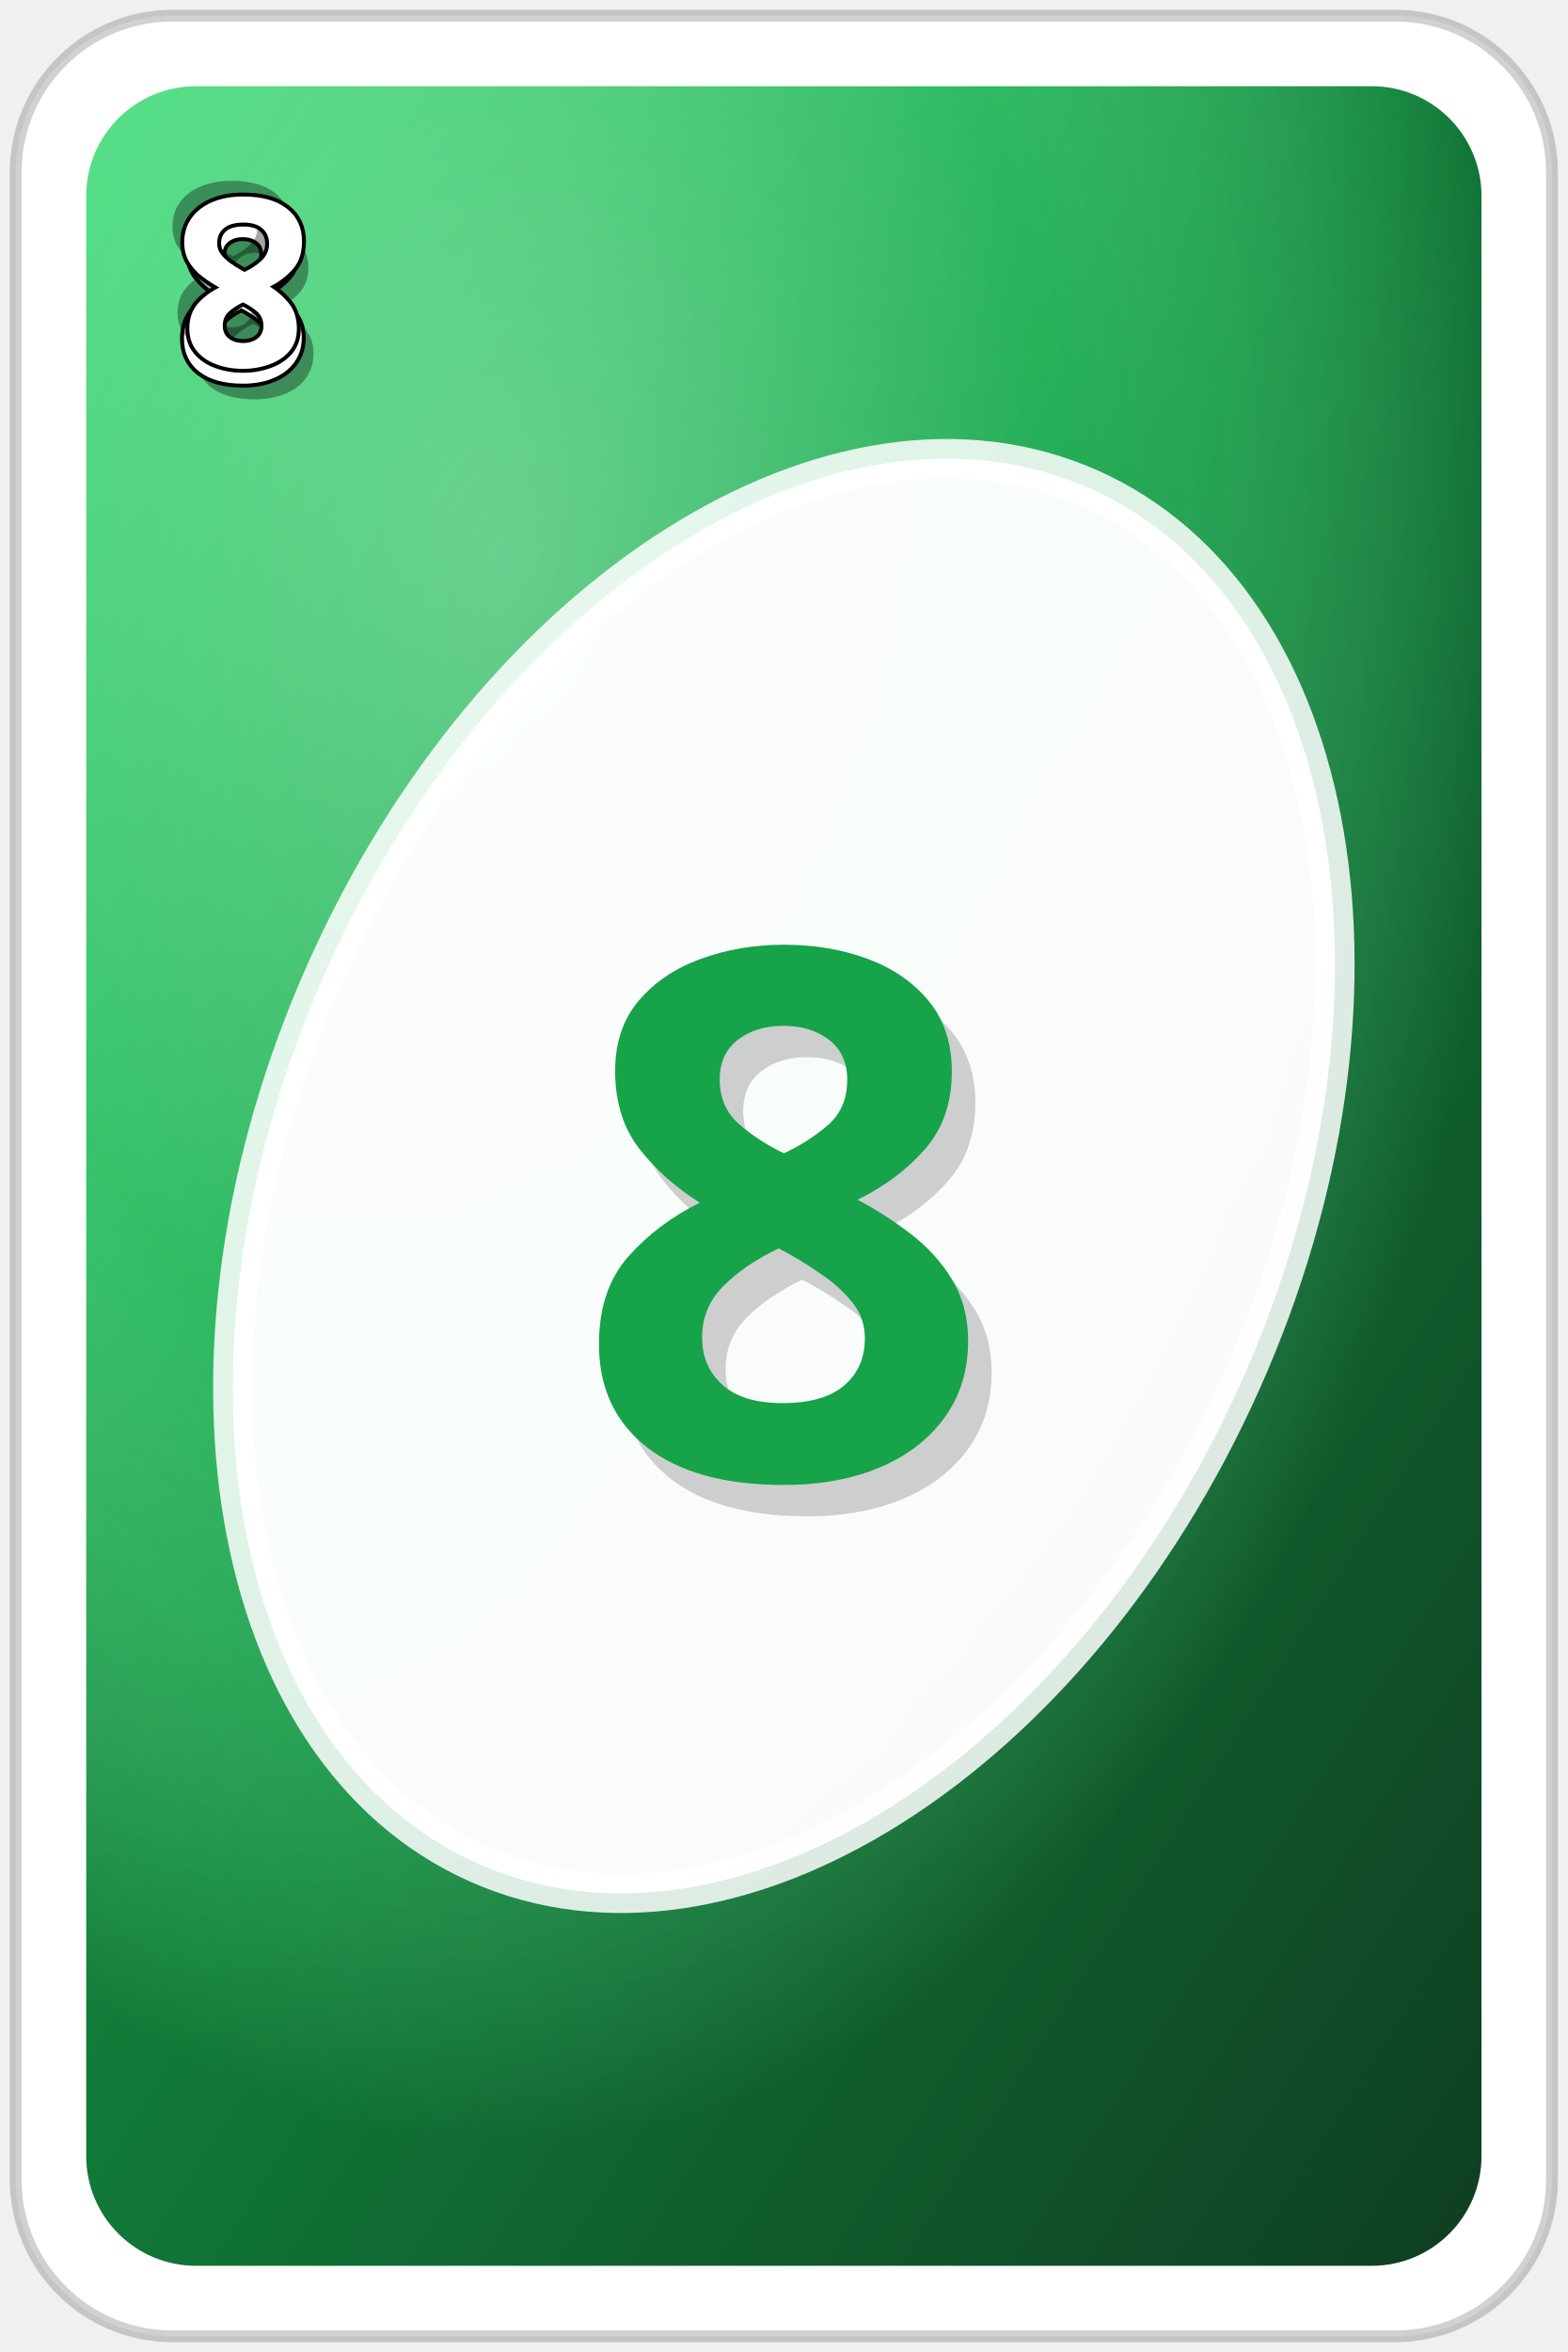
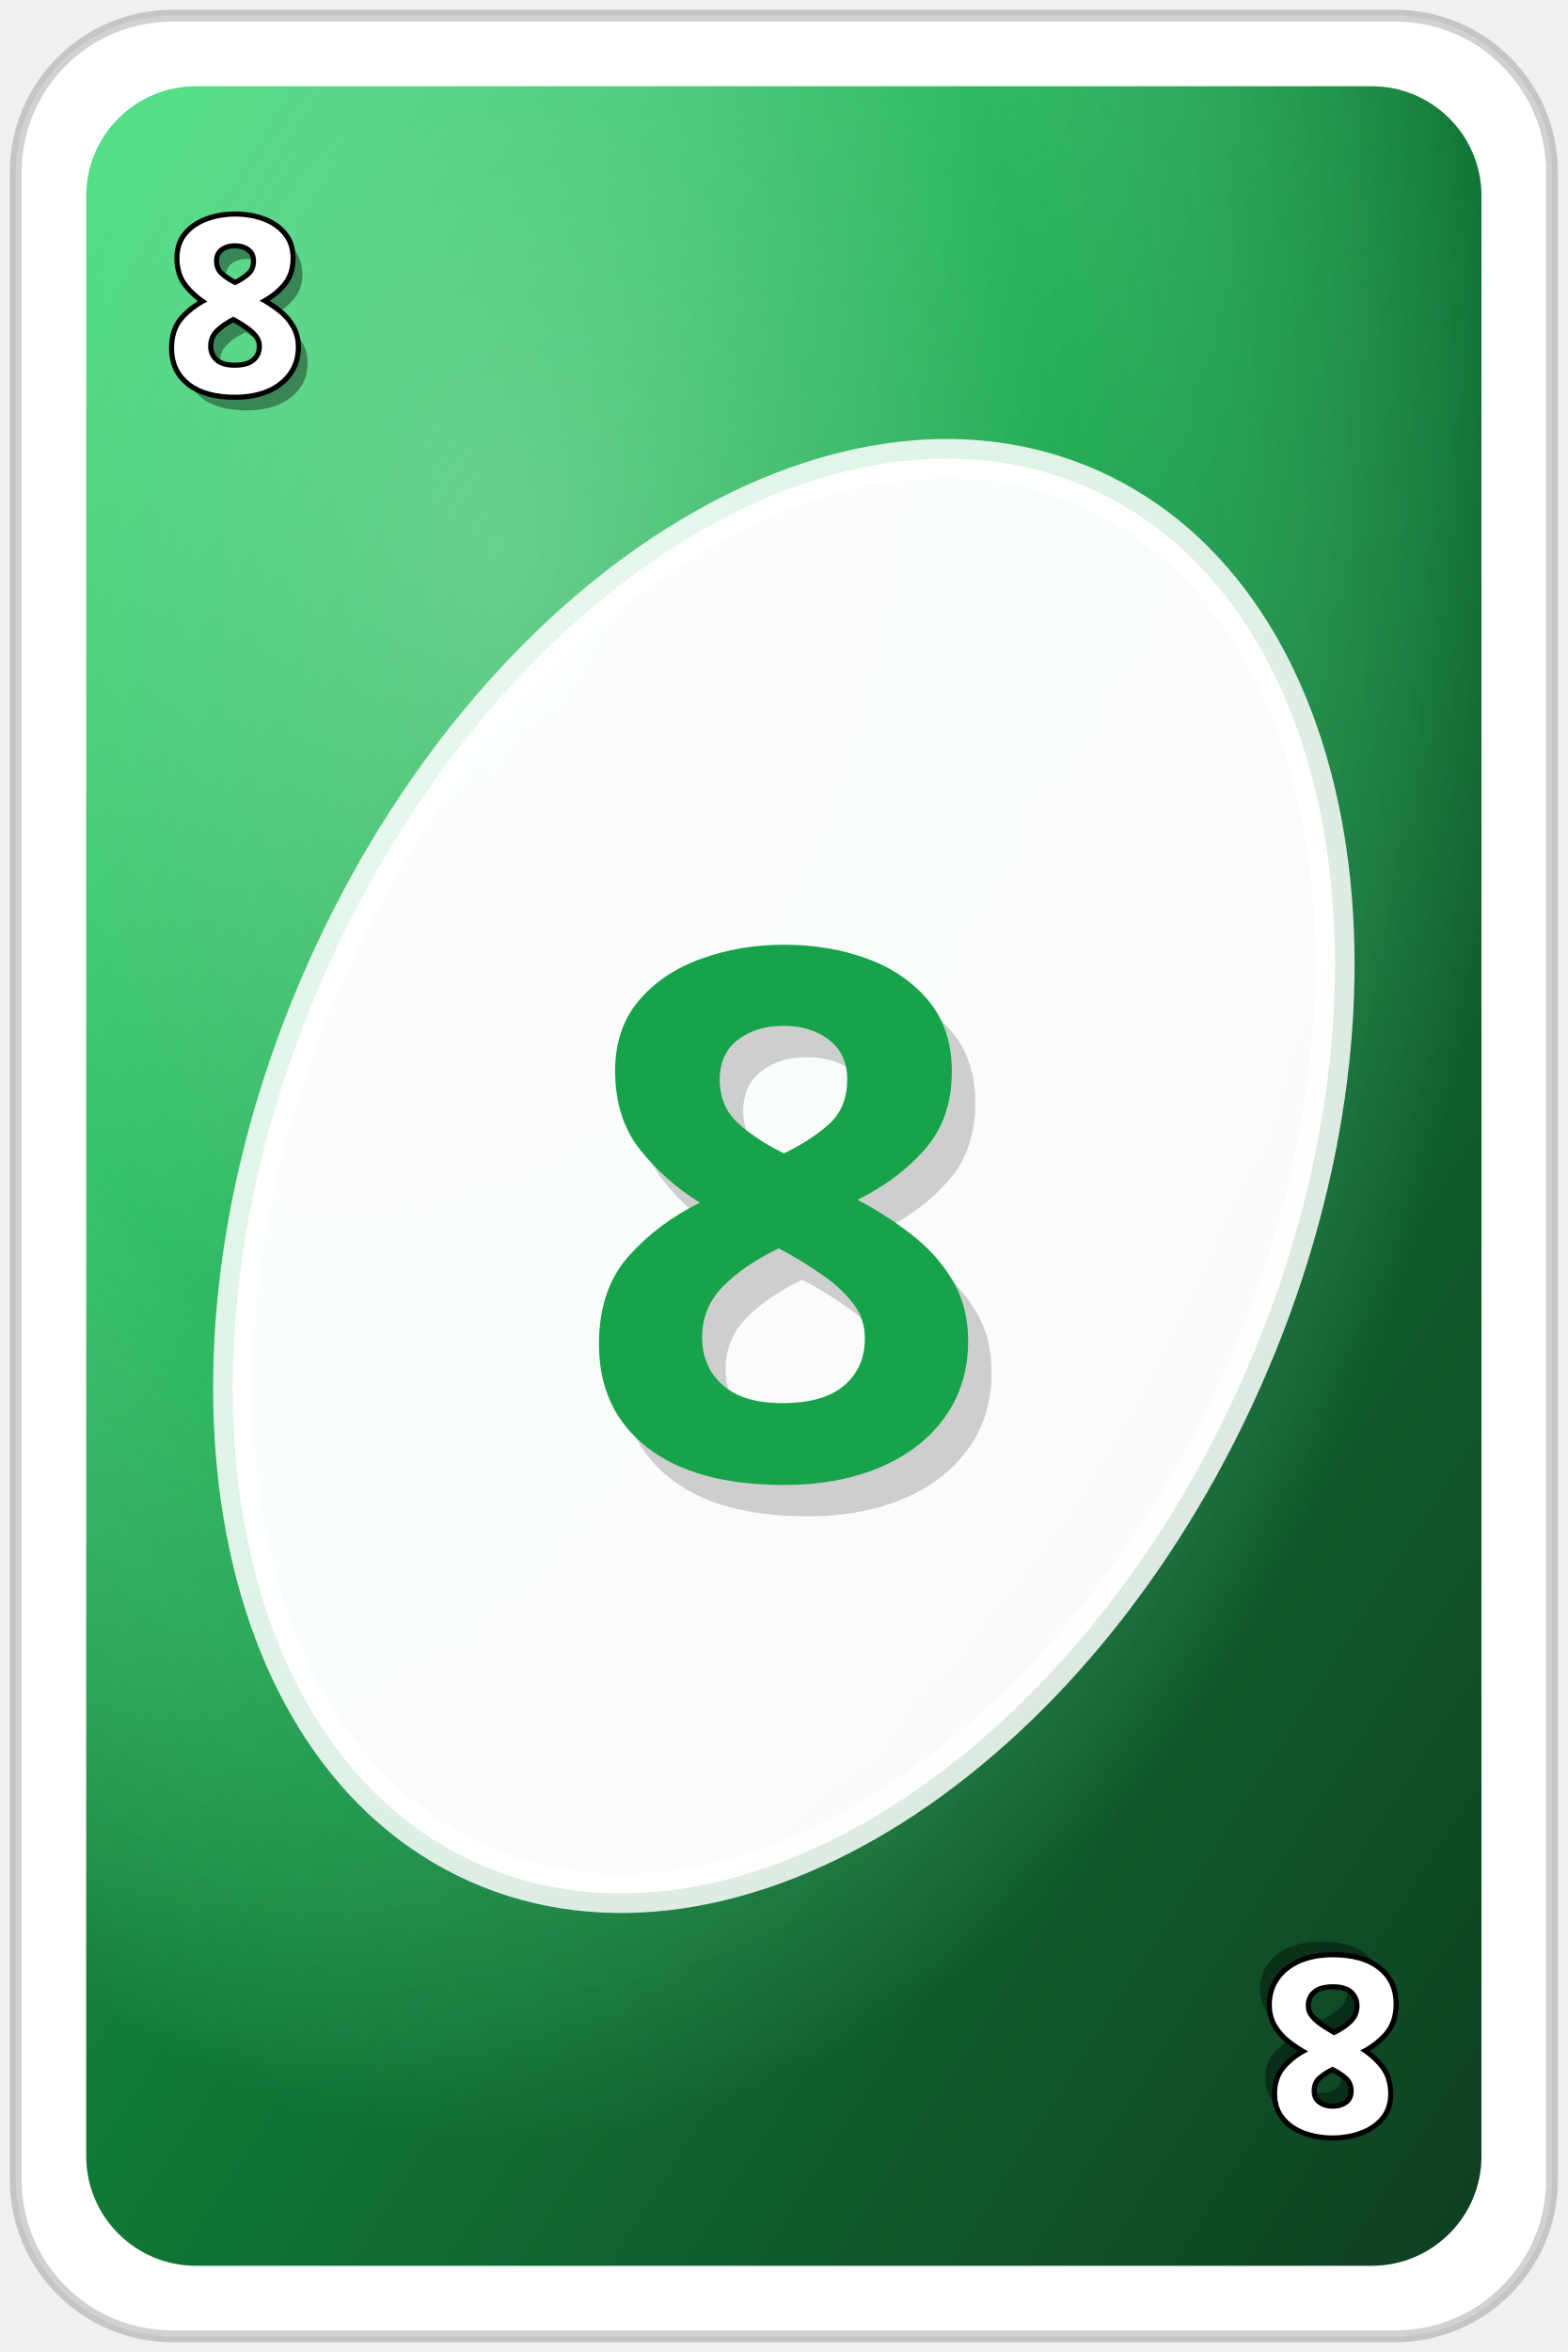
<svg xmlns="http://www.w3.org/2000/svg" viewBox="0 0 200 300" width="200" height="300">
  <defs>
    <linearGradient id="bgGrad" x1="0%" y1="0%" x2="100%" y2="100%">
      <stop offset="0%" stop-color="#4ADE80" />
      <stop offset="48%" stop-color="#16A34A" />
      <stop offset="100%" stop-color="#14532D" />
    </linearGradient>
    <radialGradient id="satinSheen" cx="30%" cy="22%" r="72%">
      <stop offset="0%" stop-color="rgba(255,255,255,0.28)" />
      <stop offset="55%" stop-color="rgba(255,255,255,0.04)" />
      <stop offset="100%" stop-color="rgba(0,0,0,0.26)" />
    </radialGradient>
    <clipPath id="wildClip">
      <ellipse cx="0" cy="0" rx="58" ry="88" />
    </clipPath>
  </defs>
  <rect x="2" y="2" width="196" height="296" rx="20" fill="#FFFFFF" stroke="rgba(0,0,0,0.18)" stroke-width="1.5" />
  <rect x="11" y="11" width="178" height="278" rx="14" fill="url(#bgGrad)" />
  <rect x="11" y="11" width="178" height="278" rx="14" fill="url(#satinSheen)" />
  <ellipse cx="100" cy="150" rx="64" ry="96" transform="rotate(24 100 150)" fill="rgba(255,255,255,0.97)" stroke="rgba(255,255,255,0.85)" stroke-width="5" />
-   <g>
-     <text x="103" y="156" text-anchor="middle" dominant-baseline="central" font-family="Outfit, Arial Black, sans-serif" font-weight="900" font-size="94" fill="rgba(0,0,0,0.18)">8</text>
-     <text x="100" y="152" text-anchor="middle" dominant-baseline="central" font-family="Outfit, Arial Black, sans-serif" font-weight="900" font-size="94" fill="#16A34A">8</text>
+   <text x="103" y="156" text-anchor="middle" dominant-baseline="central" font-family="Outfit, Arial Black, sans-serif" font-weight="900" font-size="94" fill="rgba(0,0,0,0.18)">8</text>
+   <text x="100" y="152" text-anchor="middle" dominant-baseline="central" font-family="Outfit, Arial Black, sans-serif" font-weight="900" font-size="94" fill="#16A34A">8</text>
+   <g transform="translate(30, 38)">
+     <text x="0" y="0" text-anchor="middle" dominant-baseline="central" font-family="Outfit, Arial Black, sans-serif" font-weight="900" font-size="31" fill="#000000" opacity="0.38" transform="translate(1.5, 2)">8</text>
+     <text x="0" y="0" text-anchor="middle" dominant-baseline="central" font-family="Outfit, Arial Black, sans-serif" font-weight="900" font-size="31" fill="#FFFFFF" stroke="#000000" stroke-width="1.3" paint-order="stroke">8</text>
  </g>
-   <text x="31" y="37" text-anchor="middle" dominant-baseline="central" font-family="Outfit, Arial Black, sans-serif" font-weight="900" font-size="30" fill="#000000" opacity="0.35" transform="translate(1.5, 2)">8</text>
-   <text x="31" y="37" text-anchor="middle" dominant-baseline="central" font-family="Outfit, Arial Black, sans-serif" font-weight="900" font-size="30" fill="#FFFFFF" stroke="#000000" stroke-width="1" paint-order="stroke">8</text>
-   <g transform="rotate(180 100 150)">
-     <text x="169" y="263" text-anchor="middle" dominant-baseline="central" font-family="Outfit, Arial Black, sans-serif" font-weight="900" font-size="30" fill="#000000" opacity="0.35" transform="translate(1.5, 2)">8</text>
-     <text x="169" y="263" text-anchor="middle" dominant-baseline="central" font-family="Outfit, Arial Black, sans-serif" font-weight="900" font-size="30" fill="#FFFFFF" stroke="#000000" stroke-width="1" paint-order="stroke">8</text>
+   <g transform="translate(170, 262) rotate(180)">
+     <text x="0" y="0" text-anchor="middle" dominant-baseline="central" font-family="Outfit, Arial Black, sans-serif" font-weight="900" font-size="31" fill="#000000" opacity="0.38" transform="translate(1.5, 2)">8</text>
+     <text x="0" y="0" text-anchor="middle" dominant-baseline="central" font-family="Outfit, Arial Black, sans-serif" font-weight="900" font-size="31" fill="#FFFFFF" stroke="#000000" stroke-width="1.3" paint-order="stroke">8</text>
  </g>
</svg>
